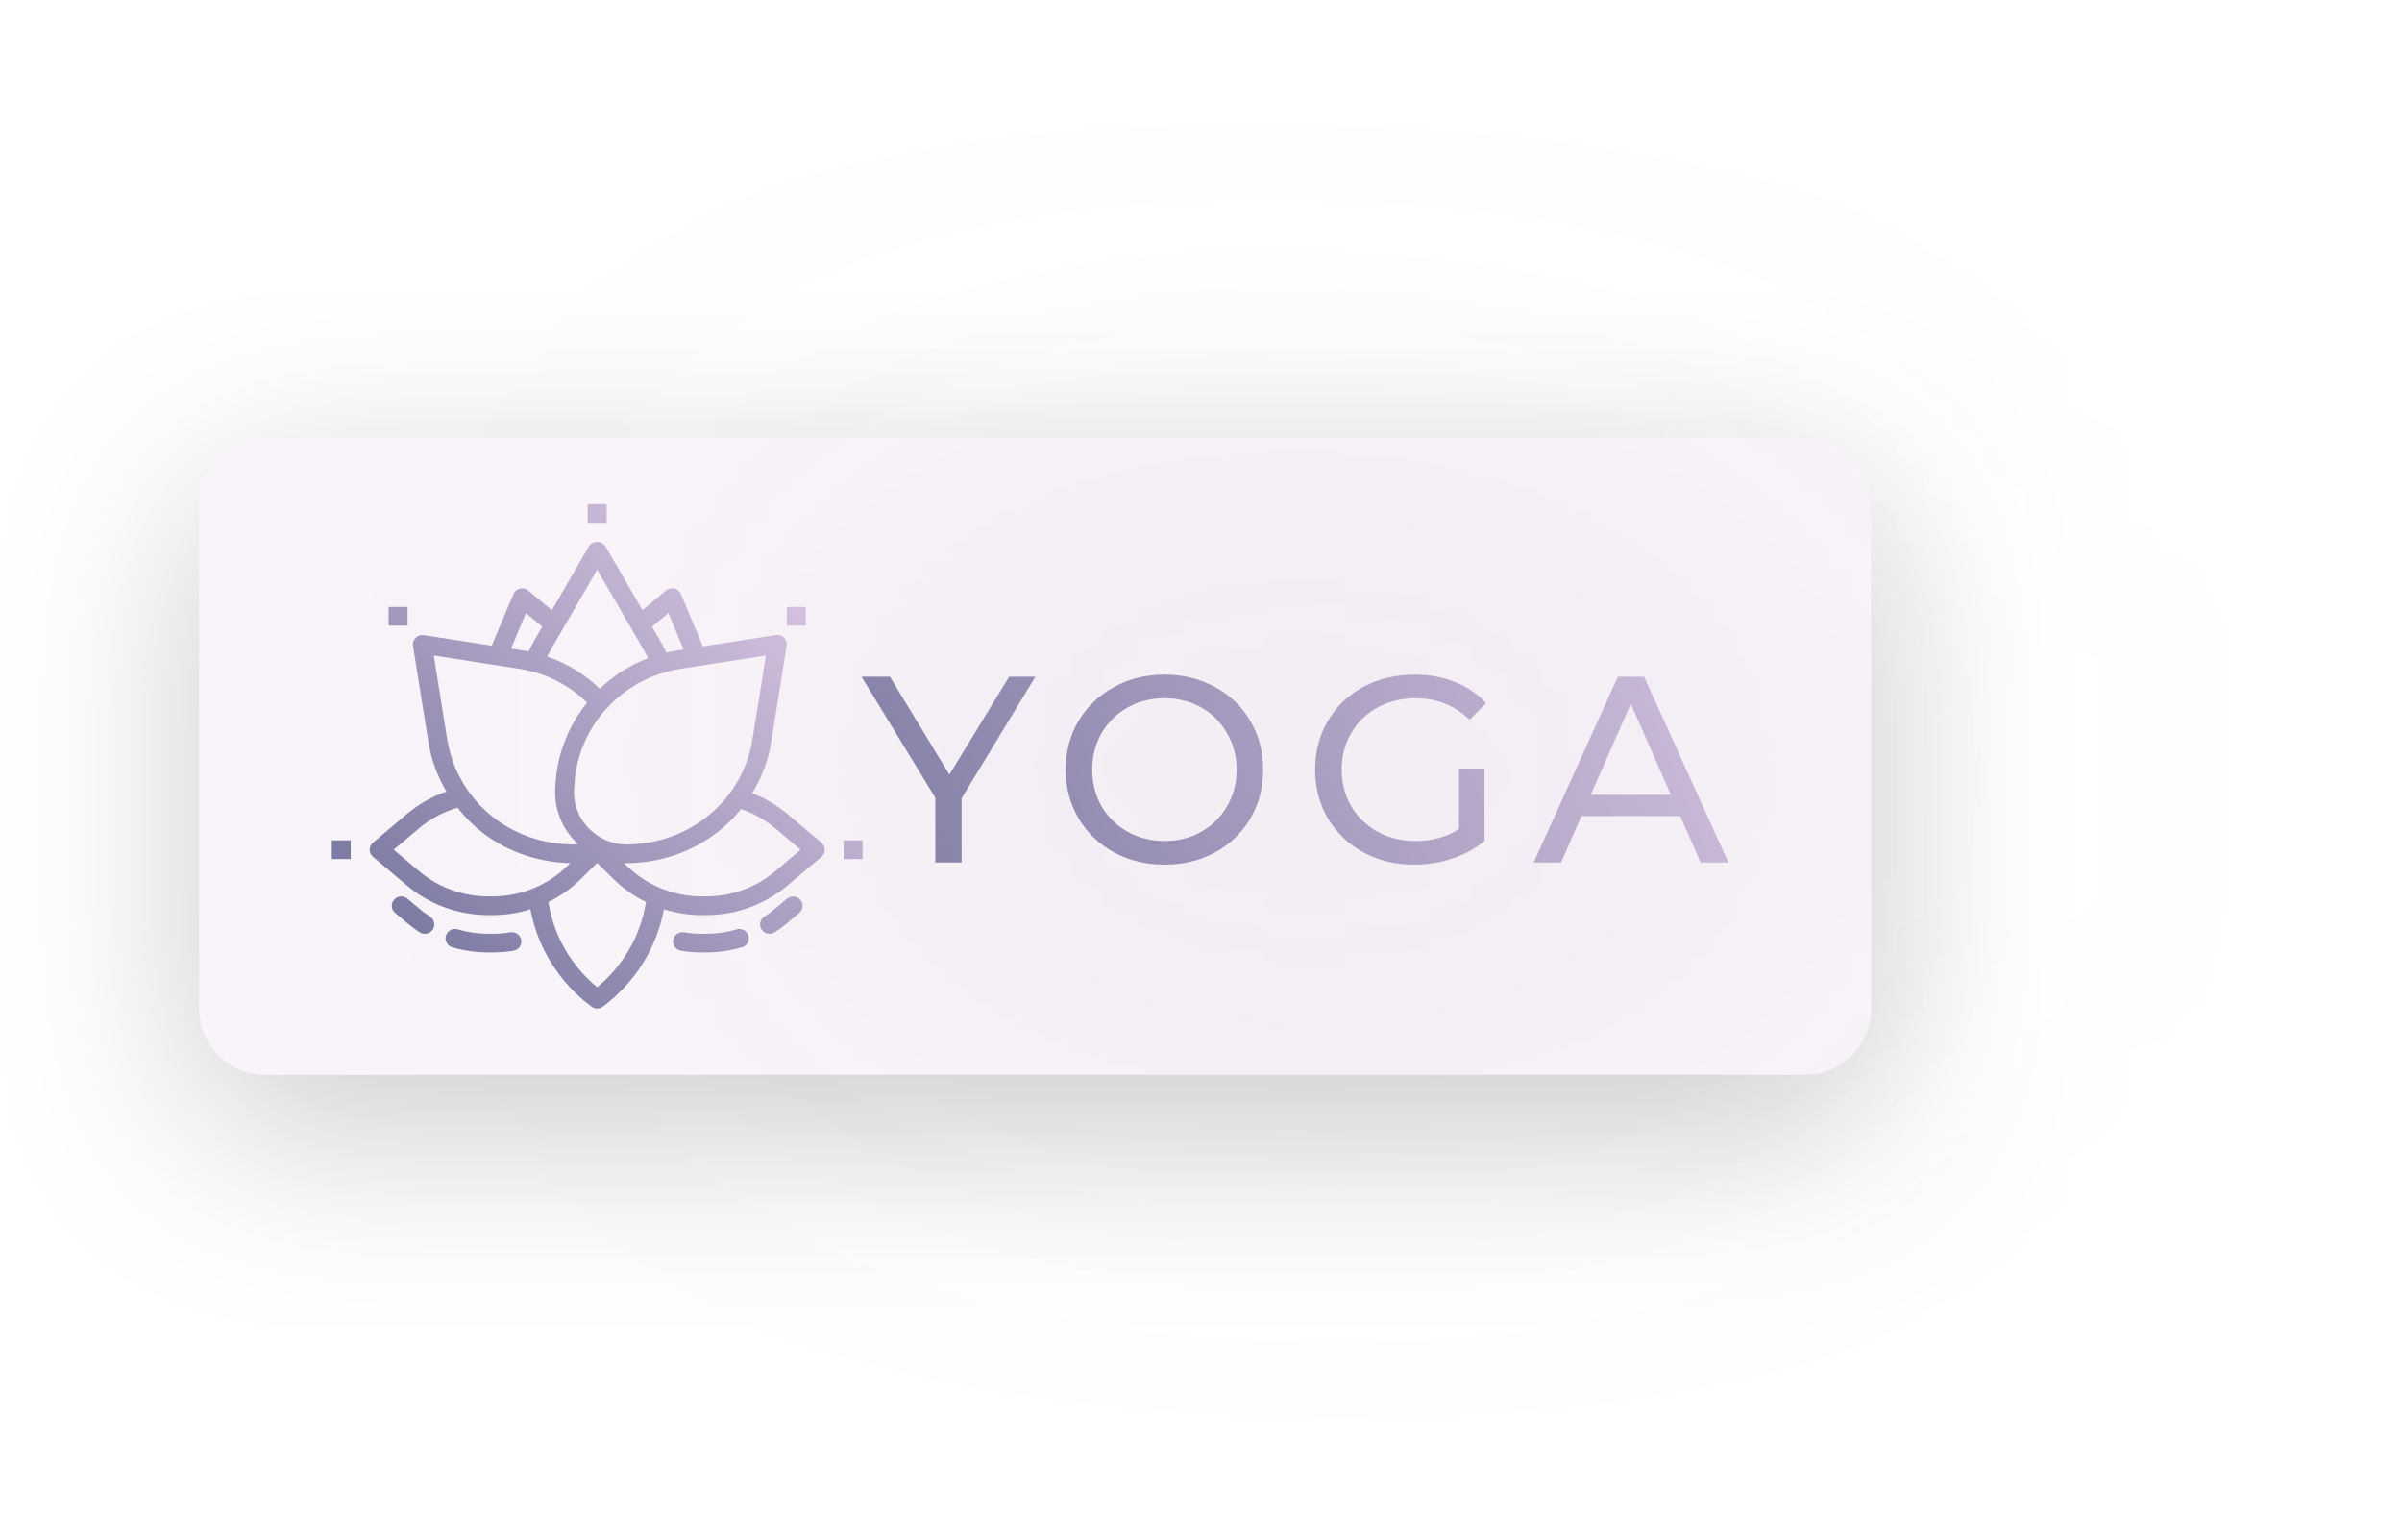
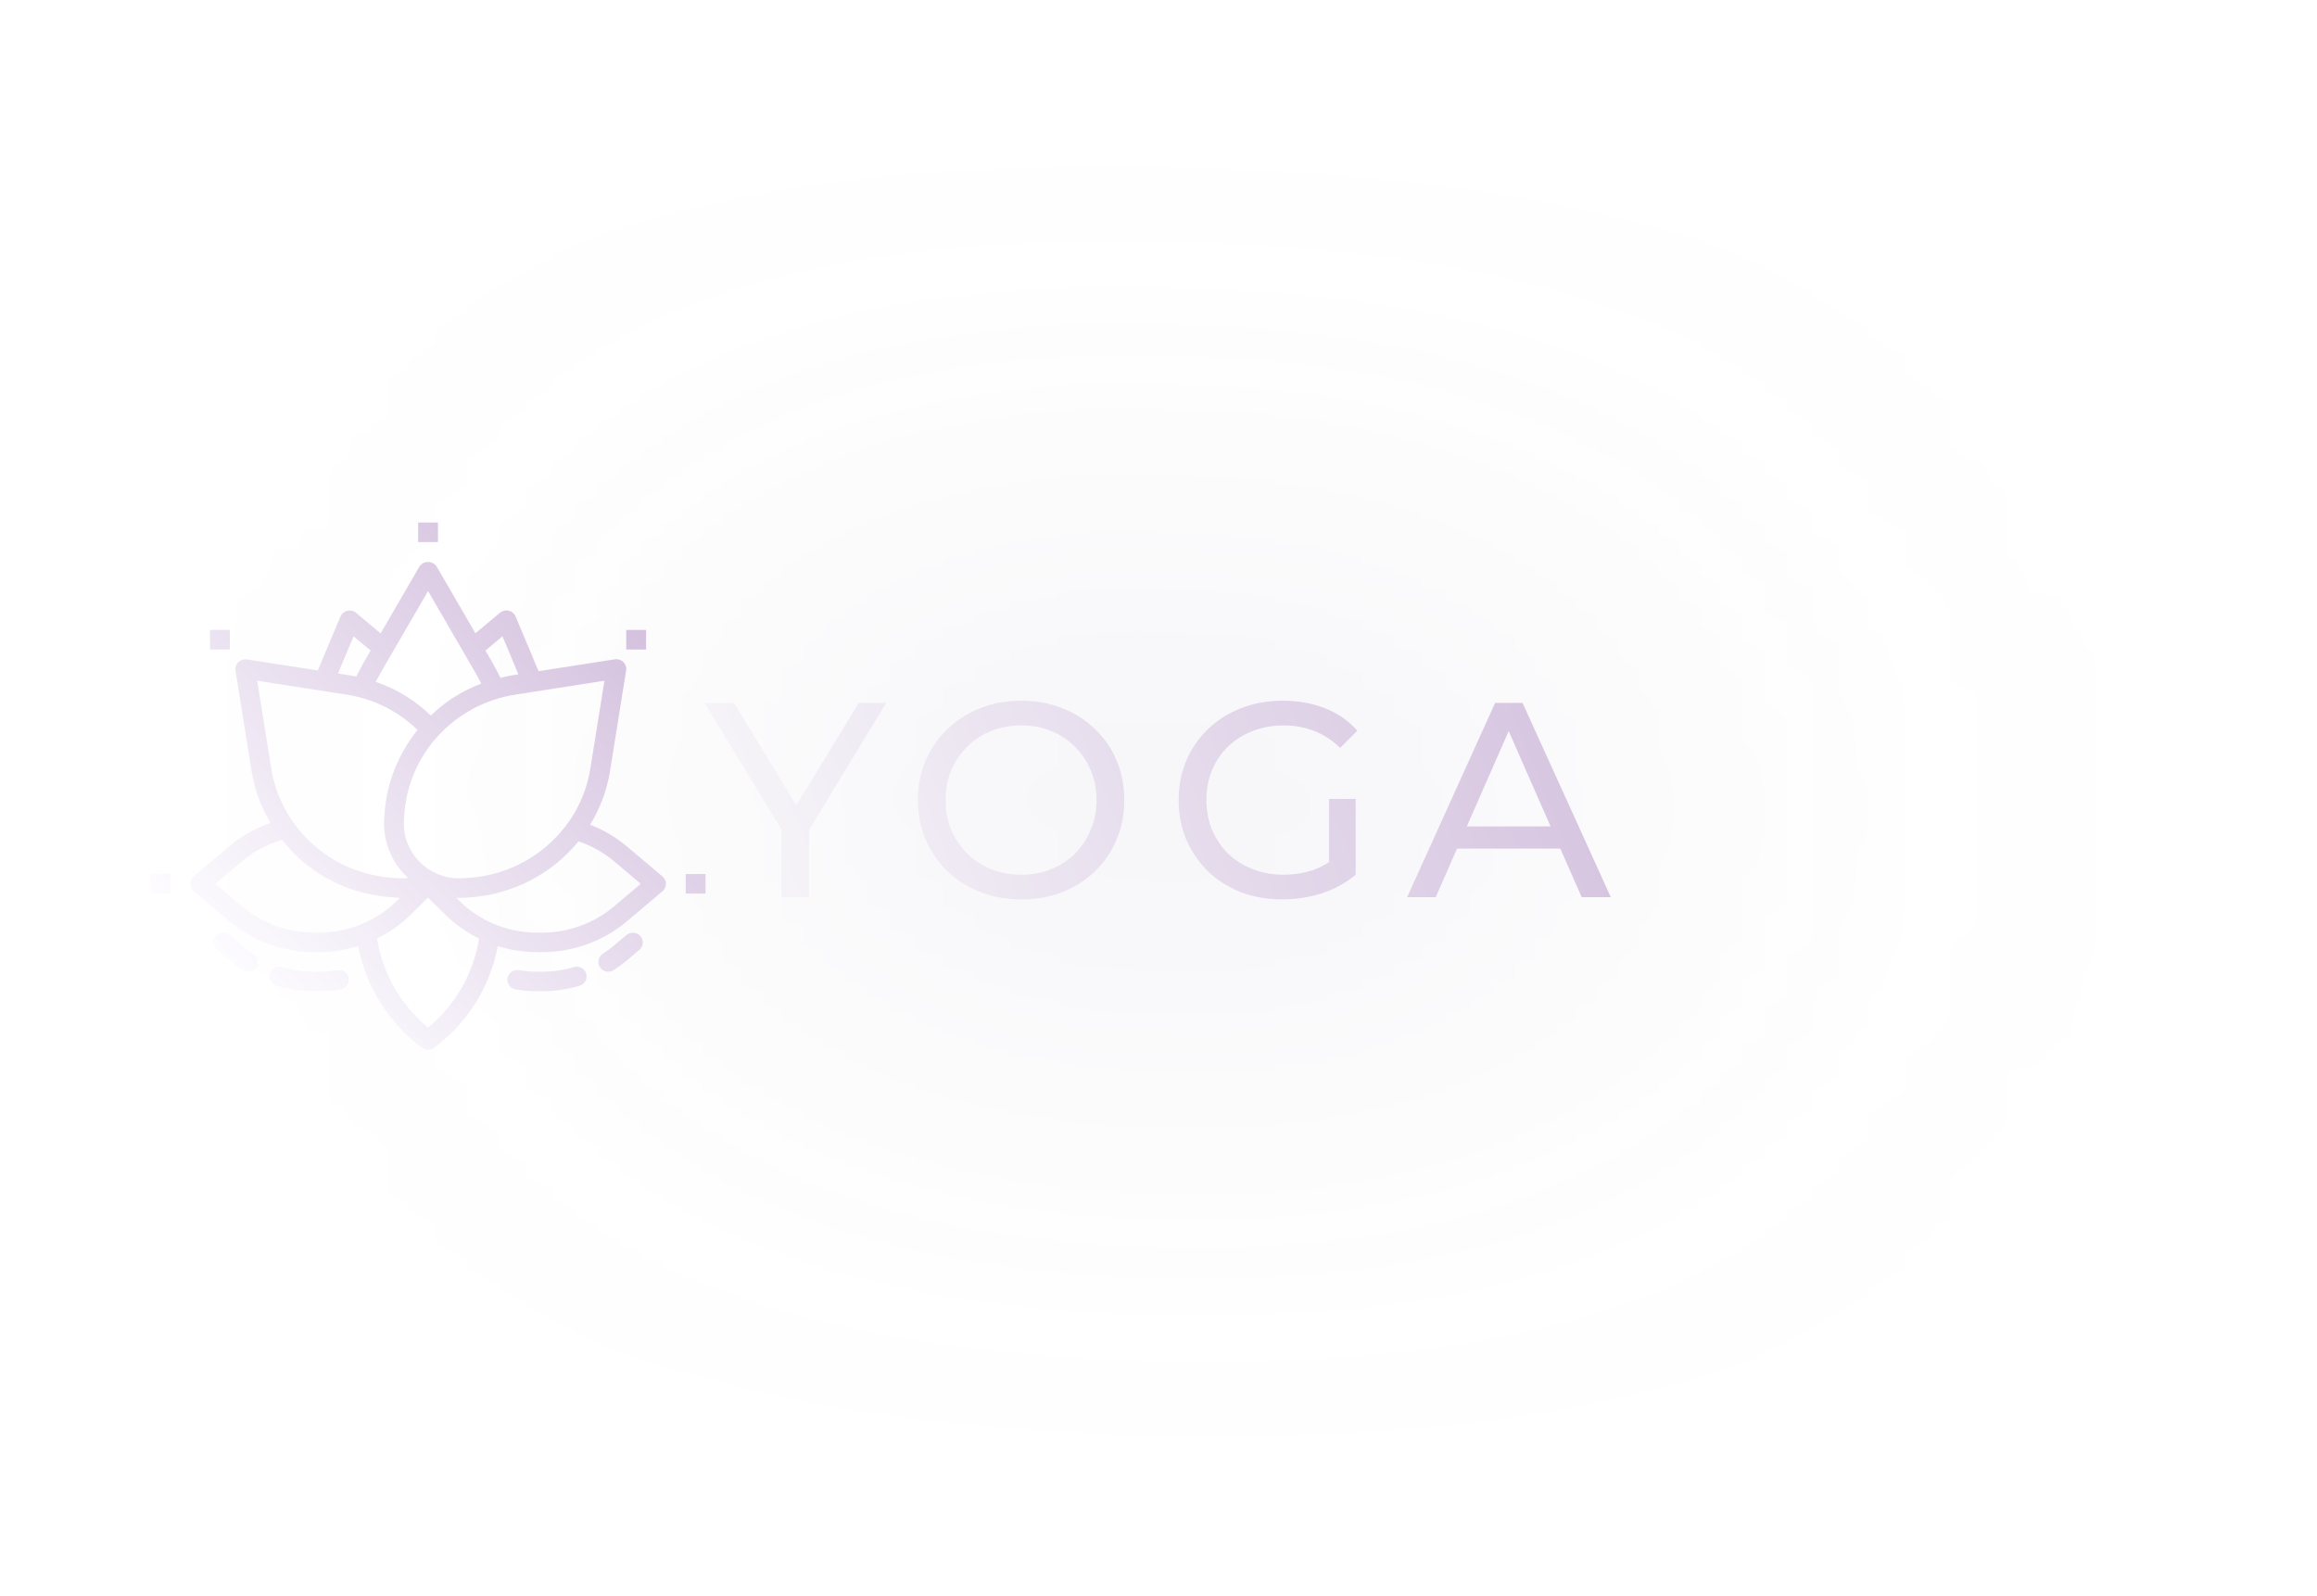
- <svg xmlns="http://www.w3.org/2000/svg" width="181" height="116" viewBox="0 0 181 116" fill="none">
-   <g filter="url(#filter0_d_39_0)">
-     <rect x="15" y="33" width="126" height="48" rx="5" fill="#F9F4F9" />
+ <svg xmlns="http://www.w3.org/2000/svg" width="167" height="115" viewBox="0 0 167 115" fill="none">
+   <g filter="url(#filter0_d_175_2)">
+     <path d="M56.331 64.663V59.303L56.791 60.543L50.771 50.663H52.911L57.971 59.003H56.811L61.891 50.663H63.871L57.871 60.543L58.311 59.303V64.663H56.331ZM73.615 64.823C72.549 64.823 71.555 64.643 70.635 64.283C69.728 63.923 68.942 63.423 68.275 62.783C67.609 62.13 67.088 61.37 66.715 60.503C66.342 59.637 66.155 58.69 66.155 57.663C66.155 56.637 66.342 55.69 66.715 54.823C67.088 53.957 67.609 53.203 68.275 52.563C68.942 51.91 69.728 51.403 70.635 51.043C71.542 50.683 72.535 50.503 73.615 50.503C74.682 50.503 75.662 50.683 76.555 51.043C77.462 51.39 78.249 51.89 78.915 52.543C79.595 53.183 80.115 53.937 80.475 54.803C80.849 55.67 81.035 56.623 81.035 57.663C81.035 58.703 80.849 59.657 80.475 60.523C80.115 61.39 79.595 62.15 78.915 62.803C78.249 63.443 77.462 63.943 76.555 64.303C75.662 64.65 74.682 64.823 73.615 64.823ZM73.615 63.043C74.388 63.043 75.102 62.91 75.755 62.643C76.422 62.377 76.995 62.003 77.475 61.523C77.969 61.03 78.349 60.457 78.615 59.803C78.895 59.15 79.035 58.437 79.035 57.663C79.035 56.89 78.895 56.177 78.615 55.523C78.349 54.87 77.969 54.303 77.475 53.823C76.995 53.33 76.422 52.95 75.755 52.683C75.102 52.417 74.388 52.283 73.615 52.283C72.829 52.283 72.102 52.417 71.435 52.683C70.782 52.95 70.209 53.33 69.715 53.823C69.222 54.303 68.835 54.87 68.555 55.523C68.288 56.177 68.155 56.89 68.155 57.663C68.155 58.437 68.288 59.15 68.555 59.803C68.835 60.457 69.222 61.03 69.715 61.523C70.209 62.003 70.782 62.377 71.435 62.643C72.102 62.91 72.829 63.043 73.615 63.043ZM92.412 64.823C91.332 64.823 90.339 64.65 89.432 64.303C88.525 63.943 87.739 63.443 87.072 62.803C86.405 62.15 85.885 61.39 85.512 60.523C85.139 59.657 84.952 58.703 84.952 57.663C84.952 56.623 85.139 55.67 85.512 54.803C85.885 53.937 86.405 53.183 87.072 52.543C87.752 51.89 88.545 51.39 89.452 51.043C90.359 50.683 91.359 50.503 92.452 50.503C93.559 50.503 94.572 50.683 95.492 51.043C96.412 51.403 97.192 51.943 97.832 52.663L96.592 53.903C96.019 53.343 95.392 52.937 94.712 52.683C94.045 52.417 93.319 52.283 92.532 52.283C91.732 52.283 90.985 52.417 90.292 52.683C89.612 52.95 89.019 53.323 88.512 53.803C88.019 54.283 87.632 54.857 87.352 55.523C87.085 56.177 86.952 56.89 86.952 57.663C86.952 58.423 87.085 59.137 87.352 59.803C87.632 60.457 88.019 61.03 88.512 61.523C89.019 62.003 89.612 62.377 90.292 62.643C90.972 62.91 91.712 63.043 92.512 63.043C93.259 63.043 93.972 62.93 94.652 62.703C95.345 62.463 95.985 62.07 96.572 61.523L97.712 63.043C97.019 63.63 96.205 64.077 95.272 64.383C94.352 64.677 93.399 64.823 92.412 64.823ZM95.792 62.783V57.583H97.712V63.043L95.792 62.783ZM101.421 64.663L107.761 50.663H109.741L116.101 64.663H114.001L108.341 51.783H109.141L103.481 64.663H101.421ZM104.121 61.163L104.661 59.563H112.541L113.121 61.163H104.121Z" fill="url(#paint0_linear_175_2)" />
  </g>
-   <g filter="url(#filter1_d_39_0)">
-     <path d="M72.46 60.16V65H70.48V60.12L64.92 51H67.06L71.54 58.38L76.04 51H78.02L72.46 60.16ZM87.764 65.16C86.35 65.16 85.077 64.853 83.944 64.24C82.81 63.613 81.917 62.753 81.264 61.66C80.624 60.567 80.304 59.347 80.304 58C80.304 56.653 80.624 55.433 81.264 54.34C81.917 53.247 82.81 52.393 83.944 51.78C85.077 51.153 86.35 50.84 87.764 50.84C89.164 50.84 90.43 51.153 91.564 51.78C92.697 52.393 93.584 53.247 94.224 54.34C94.864 55.42 95.184 56.64 95.184 58C95.184 59.36 94.864 60.587 94.224 61.68C93.584 62.76 92.697 63.613 91.564 64.24C90.43 64.853 89.164 65.16 87.764 65.16ZM87.764 63.38C88.79 63.38 89.71 63.147 90.524 62.68C91.35 62.213 91.997 61.573 92.464 60.76C92.944 59.933 93.184 59.013 93.184 58C93.184 56.987 92.944 56.073 92.464 55.26C91.997 54.433 91.35 53.787 90.524 53.32C89.71 52.853 88.79 52.62 87.764 52.62C86.737 52.62 85.804 52.853 84.964 53.32C84.137 53.787 83.484 54.433 83.004 55.26C82.537 56.073 82.304 56.987 82.304 58C82.304 59.013 82.537 59.933 83.004 60.76C83.484 61.573 84.137 62.213 84.964 62.68C85.804 63.147 86.737 63.38 87.764 63.38ZM109.941 57.92H111.861V63.38C111.167 63.953 110.361 64.393 109.441 64.7C108.521 65.007 107.561 65.16 106.561 65.16C105.147 65.16 103.874 64.853 102.741 64.24C101.607 63.613 100.714 62.76 100.061 61.68C99.421 60.587 99.101 59.36 99.101 58C99.101 56.64 99.421 55.413 100.061 54.32C100.714 53.227 101.607 52.373 102.741 51.76C103.887 51.147 105.174 50.84 106.601 50.84C107.721 50.84 108.734 51.027 109.641 51.4C110.561 51.76 111.341 52.293 111.981 53L110.741 54.24C109.621 53.16 108.267 52.62 106.681 52.62C105.614 52.62 104.654 52.853 103.801 53.32C102.961 53.773 102.301 54.413 101.821 55.24C101.341 56.053 101.101 56.973 101.101 58C101.101 59.013 101.341 59.933 101.821 60.76C102.301 61.573 102.961 62.213 103.801 62.68C104.654 63.147 105.607 63.38 106.661 63.38C107.914 63.38 109.007 63.08 109.941 62.48V57.92ZM126.61 61.5H119.17L117.63 65H115.57L121.91 51H123.89L130.25 65H128.15L126.61 61.5ZM125.91 59.9L122.89 53.04L119.87 59.9H125.91Z" fill="url(#paint0_linear_39_0)" />
-   </g>
-   <path d="M32.61 70.053C32.394 70.377 31.951 70.468 31.621 70.255C31.288 70.039 30.969 69.803 30.666 69.547L29.774 68.794C29.474 68.541 29.439 68.097 29.695 67.802C29.951 67.506 30.402 67.472 30.702 67.725L31.595 68.479C31.851 68.695 32.121 68.895 32.404 69.078C32.734 69.291 32.827 69.728 32.61 70.053ZM38.452 70.259C38.01 70.333 37.563 70.37 37.115 70.37H36.786C36.009 70.37 35.235 70.258 34.492 70.037C34.113 69.926 33.715 70.137 33.601 70.509C33.488 70.881 33.702 71.274 34.08 71.386C34.958 71.645 35.869 71.778 36.786 71.778H37.115C37.643 71.778 38.17 71.734 38.691 71.647C39.08 71.582 39.342 71.219 39.276 70.835C39.21 70.452 38.841 70.194 38.452 70.259ZM59.297 67.726L58.404 68.48C58.148 68.697 57.878 68.897 57.596 69.08C57.266 69.293 57.175 69.73 57.392 70.055C57.608 70.38 58.052 70.47 58.381 70.256C58.715 70.042 59.034 69.807 59.336 69.552L60.229 68.799C60.529 68.546 60.564 68.102 60.308 67.807C60.051 67.511 59.601 67.477 59.301 67.729L59.297 67.726ZM55.511 70.039C54.766 70.26 53.992 70.371 53.214 70.37H52.885C52.437 70.37 51.99 70.333 51.548 70.259C51.159 70.194 50.79 70.452 50.724 70.835C50.658 71.219 50.92 71.582 51.309 71.647C51.83 71.734 52.357 71.778 52.885 71.778H53.214C54.131 71.778 55.042 71.645 55.92 71.386C56.298 71.274 56.512 70.881 56.399 70.509C56.285 70.137 55.887 69.926 55.508 70.037L55.511 70.039ZM61.896 63.504C62.055 63.638 62.146 63.833 62.146 64.038C62.146 64.244 62.055 64.439 61.896 64.573L59.339 66.733C57.633 68.171 55.46 68.962 53.214 68.963H52.886C51.916 68.964 50.952 68.816 50.029 68.525C49.48 71.451 47.839 74.067 45.429 75.859C45.175 76.047 44.825 76.047 44.571 75.859C42.16 74.068 40.518 71.451 39.969 68.525C39.045 68.816 38.081 68.964 37.111 68.963H36.786C34.541 68.961 32.37 68.17 30.664 66.732L28.107 64.571C27.948 64.437 27.857 64.243 27.857 64.037C27.857 63.831 27.948 63.637 28.107 63.503L30.664 61.342C31.542 60.604 32.551 60.031 33.64 59.654C32.961 58.509 32.502 57.252 32.286 55.944L31.121 48.668C31.086 48.446 31.161 48.221 31.322 48.061C31.483 47.902 31.712 47.829 31.938 47.864L37.054 48.659L38.689 44.771C38.776 44.563 38.959 44.409 39.181 44.357C39.403 44.302 39.637 44.358 39.811 44.504L41.583 45.989L44.38 41.167C44.518 40.962 44.75 40.838 45 40.838C45.25 40.838 45.482 40.962 45.62 41.167L48.415 45.982L50.188 44.498C50.362 44.353 50.596 44.298 50.818 44.35C51.04 44.403 51.223 44.558 51.31 44.765L52.966 48.713L58.46 47.858C58.686 47.821 58.916 47.894 59.077 48.055C59.238 48.214 59.313 48.44 59.277 48.662L58.111 55.939C57.89 57.295 57.405 58.597 56.683 59.773C57.648 60.149 58.543 60.68 59.333 61.342L61.896 63.504ZM51.3 50.399C46.911 51.081 43.586 54.666 43.291 59.034L43.264 59.433C43.187 60.57 43.611 61.683 44.429 62.489C44.73 62.786 45.077 63.035 45.458 63.225C45.468 63.228 45.476 63.233 45.485 63.237C46.117 63.548 46.823 63.686 47.529 63.637L47.934 63.61C50.883 63.408 53.572 61.876 55.22 59.458C55.983 58.333 56.489 57.057 56.7 55.719L57.714 49.4L51.3 50.399ZM49.136 47.227L49.606 48.037C49.82 48.401 50.021 48.791 50.219 49.19C50.504 49.12 50.79 49.054 51.076 49.009L51.514 48.939L50.363 46.195L49.136 47.227ZM41.227 49.48C42.721 49.985 44.079 50.816 45.2 51.912C45.666 51.459 46.173 51.048 46.714 50.685C47.38 50.249 48.092 49.887 48.837 49.604C48.685 49.306 48.529 49.015 48.366 48.734L45 42.937L41.634 48.736C41.5 48.978 41.362 49.224 41.227 49.481V49.48ZM38.507 48.879L39.319 49.006C39.483 49.029 39.651 49.058 39.826 49.094C40.014 48.727 40.2 48.374 40.392 48.038L40.864 47.225L39.634 46.198L38.507 48.879ZM33.699 55.721C33.913 57.057 34.418 58.331 35.179 59.457L35.322 59.654C36.111 60.766 37.138 61.693 38.331 62.37C39.127 62.821 39.986 63.156 40.88 63.364C41.398 63.491 41.927 63.573 42.459 63.607L42.873 63.636C43.104 63.647 43.337 63.639 43.567 63.612C43.518 63.568 43.467 63.527 43.421 63.481C42.311 62.389 41.736 60.879 41.841 59.337L41.867 58.938C42.025 56.752 42.853 54.665 44.241 52.952C43.077 51.808 41.623 50.99 40.031 50.584C39.725 50.506 39.415 50.443 39.102 50.397L32.687 49.4L33.699 55.721ZM40.255 66.922C41.19 66.531 42.039 65.965 42.755 65.256L42.969 65.046C42.907 65.046 42.844 65.046 42.782 65.04L42.369 65.011C41.755 64.971 41.147 64.876 40.55 64.729C38.133 64.174 35.987 62.809 34.479 60.868C33.42 61.177 32.438 61.701 31.596 62.405L29.669 64.037L31.597 65.664C33.043 66.882 34.883 67.553 36.786 67.555H37.114C38.194 67.556 39.263 67.341 40.255 66.922ZM48.678 67.978C47.775 67.537 46.951 66.954 46.238 66.254L45 65.032L43.762 66.251C43.049 66.953 42.225 67.536 41.322 67.978C41.718 70.486 43.025 72.768 45 74.399C46.975 72.768 48.282 70.486 48.678 67.978ZM60.331 64.037L58.407 62.41C57.65 61.779 56.781 61.292 55.844 60.972C53.926 63.334 51.093 64.799 48.031 65.014L47.625 65.04C47.504 65.048 47.383 65.052 47.262 65.052C47.184 65.052 47.107 65.044 47.029 65.04L47.248 65.256C47.963 65.965 48.811 66.53 49.744 66.922C50.737 67.341 51.806 67.556 52.886 67.555H53.215C55.119 67.554 56.961 66.883 58.408 65.663L60.331 64.037ZM25 64.741H26.429V63.333H25V64.741ZM30.714 45.741H29.286V47.148H30.714V45.741ZM45.714 39.407V38H44.286V39.407H45.714ZM60.714 45.741H59.286V47.148H60.714V45.741ZM63.571 64.741H65V63.333H63.571V64.741Z" fill="url(#paint1_linear_39_0)" />
+   <path d="M18.461 69.716C18.245 70.041 17.802 70.131 17.473 69.918C17.14 69.703 16.82 69.466 16.518 69.21L15.625 68.457C15.325 68.205 15.29 67.76 15.547 67.465C15.803 67.17 16.254 67.135 16.553 67.388L17.446 68.142C17.703 68.359 17.973 68.559 18.255 68.742C18.585 68.954 18.678 69.391 18.461 69.716V69.716ZM24.304 69.922C23.862 69.996 23.415 70.034 22.966 70.034H22.637C21.86 70.034 21.087 69.922 20.343 69.701C19.965 69.589 19.567 69.8 19.453 70.172C19.339 70.545 19.554 70.937 19.931 71.049C20.809 71.309 21.721 71.441 22.637 71.441H22.966C23.494 71.441 24.021 71.397 24.542 71.31C24.931 71.245 25.193 70.882 25.127 70.499C25.061 70.115 24.692 69.858 24.304 69.922ZM45.149 67.389L44.256 68.144C43.999 68.36 43.729 68.56 43.447 68.743C43.117 68.957 43.026 69.394 43.243 69.718C43.46 70.043 43.903 70.133 44.233 69.919C44.566 69.706 44.885 69.471 45.188 69.216L46.081 68.462C46.38 68.21 46.416 67.766 46.159 67.47C45.903 67.175 45.452 67.14 45.152 67.393L45.149 67.389ZM41.363 69.702C40.618 69.923 39.844 70.035 39.066 70.034H38.736C38.288 70.033 37.841 69.996 37.399 69.922C37.01 69.858 36.642 70.115 36.576 70.499C36.51 70.882 36.772 71.245 37.161 71.31C37.681 71.397 38.208 71.441 38.736 71.441H39.066C39.982 71.441 40.894 71.309 41.772 71.049C42.149 70.937 42.364 70.545 42.25 70.172C42.136 69.8 41.738 69.589 41.36 69.701L41.363 69.702ZM47.748 63.168C47.906 63.301 47.997 63.497 47.997 63.702C47.997 63.907 47.906 64.102 47.748 64.236L45.191 66.396C43.484 67.835 41.312 68.625 39.066 68.626H38.737C37.768 68.627 36.804 68.479 35.88 68.189C35.332 71.114 33.69 73.731 31.28 75.522C31.026 75.71 30.677 75.71 30.423 75.522C28.011 73.731 26.369 71.114 25.82 68.188C24.896 68.479 23.933 68.627 22.963 68.626H22.637C20.392 68.624 18.222 67.833 16.516 66.395L13.958 64.234C13.8 64.101 13.709 63.906 13.709 63.7C13.709 63.495 13.8 63.3 13.958 63.166L16.515 61.006C17.393 60.267 18.402 59.695 19.492 59.317C18.813 58.173 18.354 56.916 18.137 55.608L16.973 48.332C16.938 48.109 17.012 47.884 17.173 47.725C17.335 47.566 17.564 47.492 17.789 47.527L22.905 48.322L24.54 44.434C24.628 44.227 24.81 44.073 25.032 44.02C25.254 43.966 25.489 44.021 25.662 44.168L27.435 45.652L30.231 40.83C30.369 40.625 30.602 40.501 30.851 40.501C31.101 40.501 31.334 40.625 31.472 40.83L34.266 45.645L36.039 44.161C36.214 44.016 36.447 43.961 36.669 44.014C36.891 44.067 37.074 44.221 37.161 44.429L38.817 48.376L44.312 47.521C44.537 47.484 44.767 47.558 44.928 47.719C45.089 47.878 45.164 48.103 45.128 48.326L43.963 55.602C43.741 56.959 43.256 58.261 42.534 59.437C43.499 59.813 44.394 60.343 45.184 61.006L47.748 63.168ZM37.151 50.062C32.762 50.745 29.438 54.329 29.142 58.697L29.116 59.097C29.038 60.233 29.463 61.347 30.28 62.152C30.581 62.45 30.929 62.698 31.309 62.888C31.319 62.892 31.327 62.896 31.337 62.9C31.969 63.211 32.675 63.349 33.38 63.3L33.786 63.273C36.735 63.072 39.424 61.539 41.072 59.121C41.835 57.996 42.34 56.72 42.551 55.383L43.566 49.063L37.151 50.062ZM34.988 46.891L35.457 47.7C35.672 48.065 35.872 48.455 36.07 48.853C36.356 48.783 36.641 48.717 36.927 48.673L37.365 48.602L36.215 45.858L34.988 46.891ZM27.078 49.143C28.572 49.648 29.93 50.48 31.051 51.575C31.517 51.122 32.024 50.711 32.566 50.348C33.231 49.913 33.943 49.55 34.689 49.267C34.537 48.969 34.381 48.678 34.217 48.398L30.851 42.6L27.486 48.4C27.352 48.641 27.214 48.887 27.078 49.145V49.143ZM24.358 48.542L25.171 48.669C25.335 48.692 25.502 48.721 25.678 48.757C25.865 48.391 26.052 48.037 26.244 47.702L26.715 46.888L25.486 45.861L24.358 48.542ZM19.55 55.384C19.764 56.72 20.269 57.994 21.031 59.12L21.174 59.318C21.963 60.429 22.99 61.356 24.182 62.034C24.979 62.485 25.837 62.819 26.731 63.028C27.249 63.155 27.778 63.236 28.311 63.27L28.724 63.299C28.956 63.31 29.188 63.302 29.419 63.275C29.37 63.231 29.319 63.191 29.272 63.144C28.163 62.053 27.587 60.542 27.692 59.001L27.718 58.601C27.877 56.415 28.705 54.328 30.093 52.616C28.928 51.471 27.475 50.654 25.882 50.248C25.576 50.169 25.266 50.107 24.954 50.06L18.539 49.063L19.55 55.384ZM26.106 66.586C27.041 66.194 27.89 65.629 28.606 64.92L28.821 64.709C28.759 64.709 28.696 64.709 28.633 64.703L28.221 64.674C27.607 64.634 26.998 64.54 26.401 64.393C23.985 63.838 21.838 62.473 20.33 60.531C19.271 60.84 18.29 61.364 17.448 62.069L15.52 63.7L17.448 65.327C18.895 66.546 20.734 67.216 22.637 67.219H22.966C24.046 67.22 25.114 67.004 26.106 66.586V66.586ZM34.529 67.641C33.627 67.2 32.803 66.618 32.089 65.917L30.851 64.695L29.614 65.915C28.9 66.617 28.076 67.2 27.174 67.641C27.57 70.15 28.876 72.432 30.851 74.062C32.827 72.432 34.133 70.15 34.529 67.641ZM46.183 63.7L44.258 62.073C43.501 61.443 42.632 60.955 41.696 60.636C39.777 62.997 36.945 64.462 33.882 64.677L33.476 64.704C33.356 64.712 33.234 64.715 33.114 64.715C33.036 64.715 32.958 64.707 32.88 64.704L33.099 64.92C33.815 65.628 34.662 66.194 35.595 66.586C36.588 67.004 37.657 67.22 38.738 67.219H39.066C40.971 67.217 42.812 66.546 44.259 65.327L46.183 63.7ZM10.851 64.404H12.28V62.997H10.851V64.404ZM16.566 45.404H15.137V46.812H16.566V45.404ZM31.566 39.071V37.663H30.137V39.071H31.566ZM46.566 45.404H45.137V46.812H46.566V45.404ZM49.423 64.404H50.851V62.997H49.423V64.404Z" fill="url(#paint1_linear_175_2)" />
  <defs>
-     <filter id="filter0_d_39_0" x="0" y="22" width="156" height="78" filterUnits="userSpaceOnUse" color-interpolation-filters="sRGB">
-       <feFlood flood-opacity="0" result="BackgroundImageFix" />
-       <feColorMatrix in="SourceAlpha" type="matrix" values="0 0 0 0 0 0 0 0 0 0 0 0 0 0 0 0 0 0 127 0" result="hardAlpha" />
-       <feOffset dy="4" />
-       <feGaussianBlur stdDeviation="7.5" />
-       <feColorMatrix type="matrix" values="0 0 0 0 0 0 0 0 0 0 0 0 0 0 0 0 0 0 0.2 0" />
-       <feBlend mode="normal" in2="BackgroundImageFix" result="effect1_dropShadow_39_0" />
-       <feBlend mode="normal" in="SourceGraphic" in2="effect1_dropShadow_39_0" result="shape" />
-     </filter>
-     <filter id="filter1_d_39_0" x="14.92" y="0.84" width="165.33" height="114.32" filterUnits="userSpaceOnUse" color-interpolation-filters="sRGB">
+     <filter id="filter0_d_175_2" x="0.771" y="0.503" width="165.33" height="114.32" filterUnits="userSpaceOnUse" color-interpolation-filters="sRGB">
      <feFlood flood-opacity="0" result="BackgroundImageFix" />
      <feColorMatrix in="SourceAlpha" type="matrix" values="0 0 0 0 0 0 0 0 0 0 0 0 0 0 0 0 0 0 127 0" result="hardAlpha" />
      <feOffset />
      <feGaussianBlur stdDeviation="25" />
      <feColorMatrix type="matrix" values="0 0 0 0 0.482 0 0 0 0 0.475 0 0 0 0 0.631 0 0 0 0.7 0" />
-       <feBlend mode="normal" in2="BackgroundImageFix" result="effect1_dropShadow_39_0" />
-       <feBlend mode="normal" in="SourceGraphic" in2="effect1_dropShadow_39_0" result="shape" />
+       <feBlend mode="normal" in2="BackgroundImageFix" result="effect1_dropShadow_175_2" />
+       <feBlend mode="normal" in="SourceGraphic" in2="effect1_dropShadow_175_2" result="shape" />
    </filter>
-     <linearGradient id="paint0_linear_39_0" x1="66.5" y1="73.5" x2="132.5" y2="47" gradientUnits="userSpaceOnUse">
-       <stop stop-color="#807DA4" />
+     <linearGradient id="paint0_linear_175_2" x1="52.351" y1="73.163" x2="118.351" y2="46.663" gradientUnits="userSpaceOnUse">
+       <stop stop-color="#F9F9FB" />
      <stop offset="1" stop-color="#D2BFDD" />
    </linearGradient>
-     <linearGradient id="paint1_linear_39_0" x1="31.25" y1="70.898" x2="58.34" y2="43.401" gradientUnits="userSpaceOnUse">
-       <stop stop-color="#7C7AA2" />
+     <linearGradient id="paint1_linear_175_2" x1="17.101" y1="70.561" x2="44.191" y2="43.065" gradientUnits="userSpaceOnUse">
+       <stop stop-color="#FDFCFF" />
      <stop offset="1" stop-color="#D4C1DE" />
    </linearGradient>
  </defs>
</svg>
